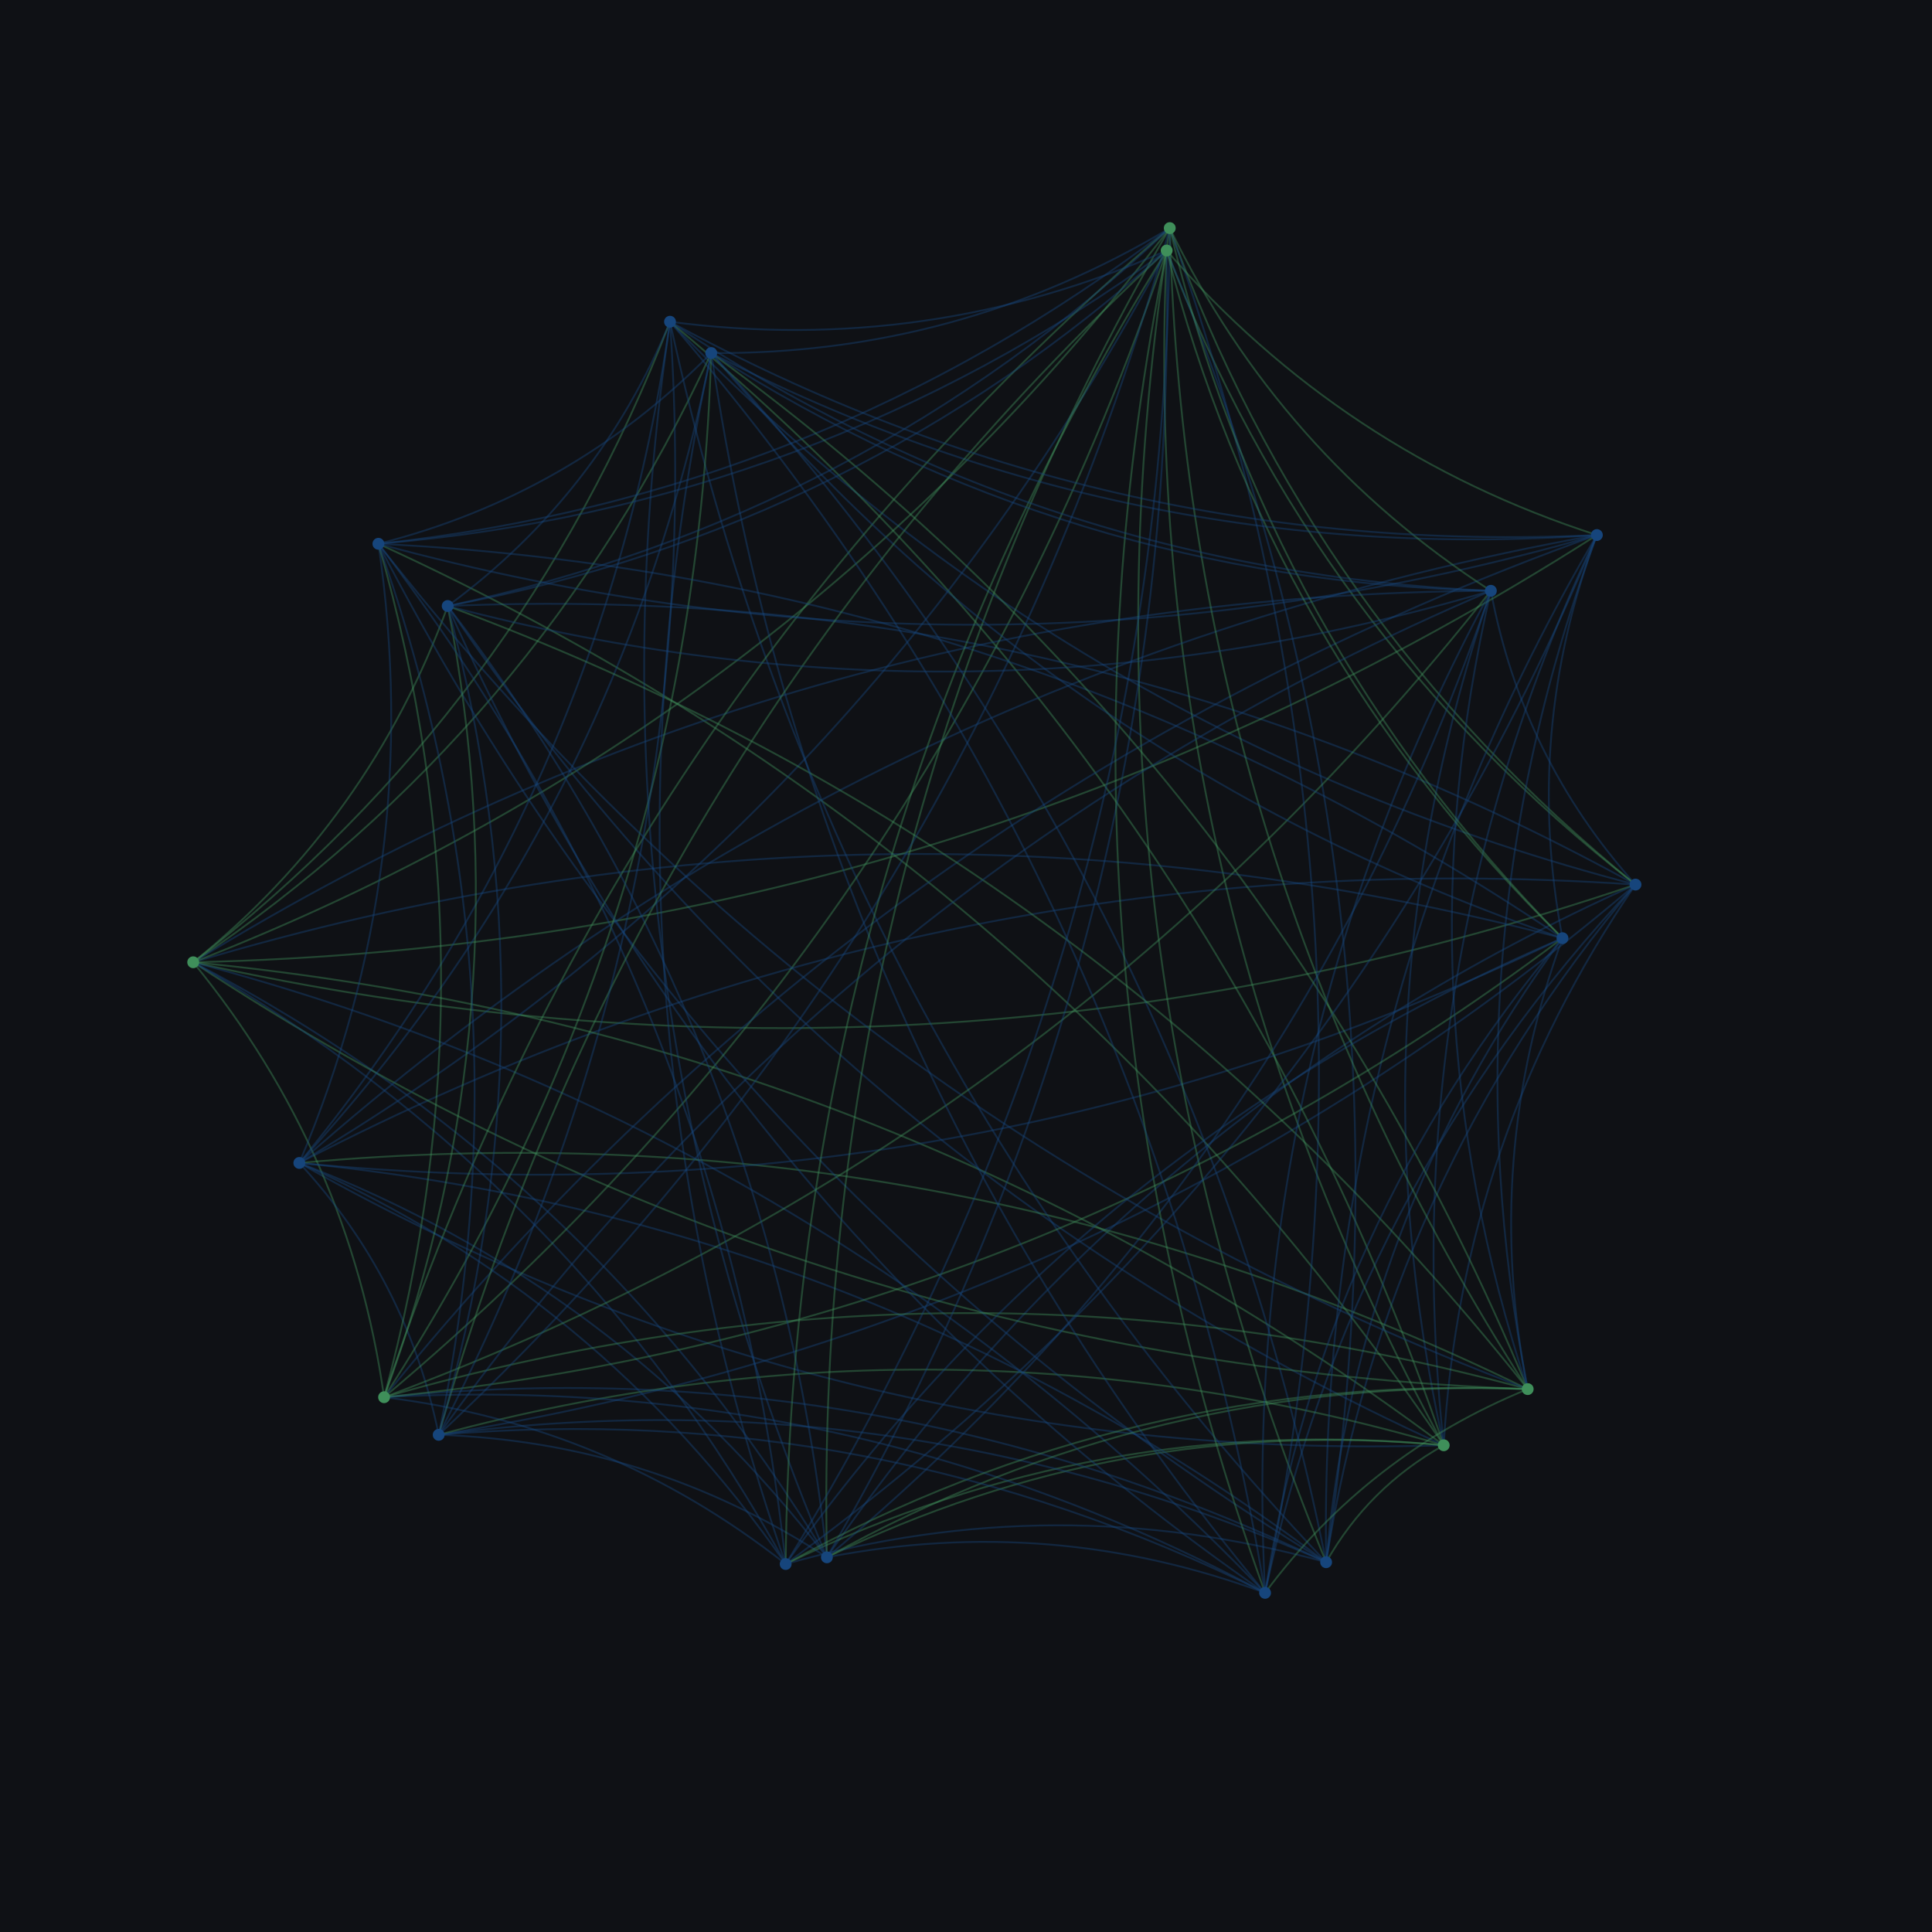
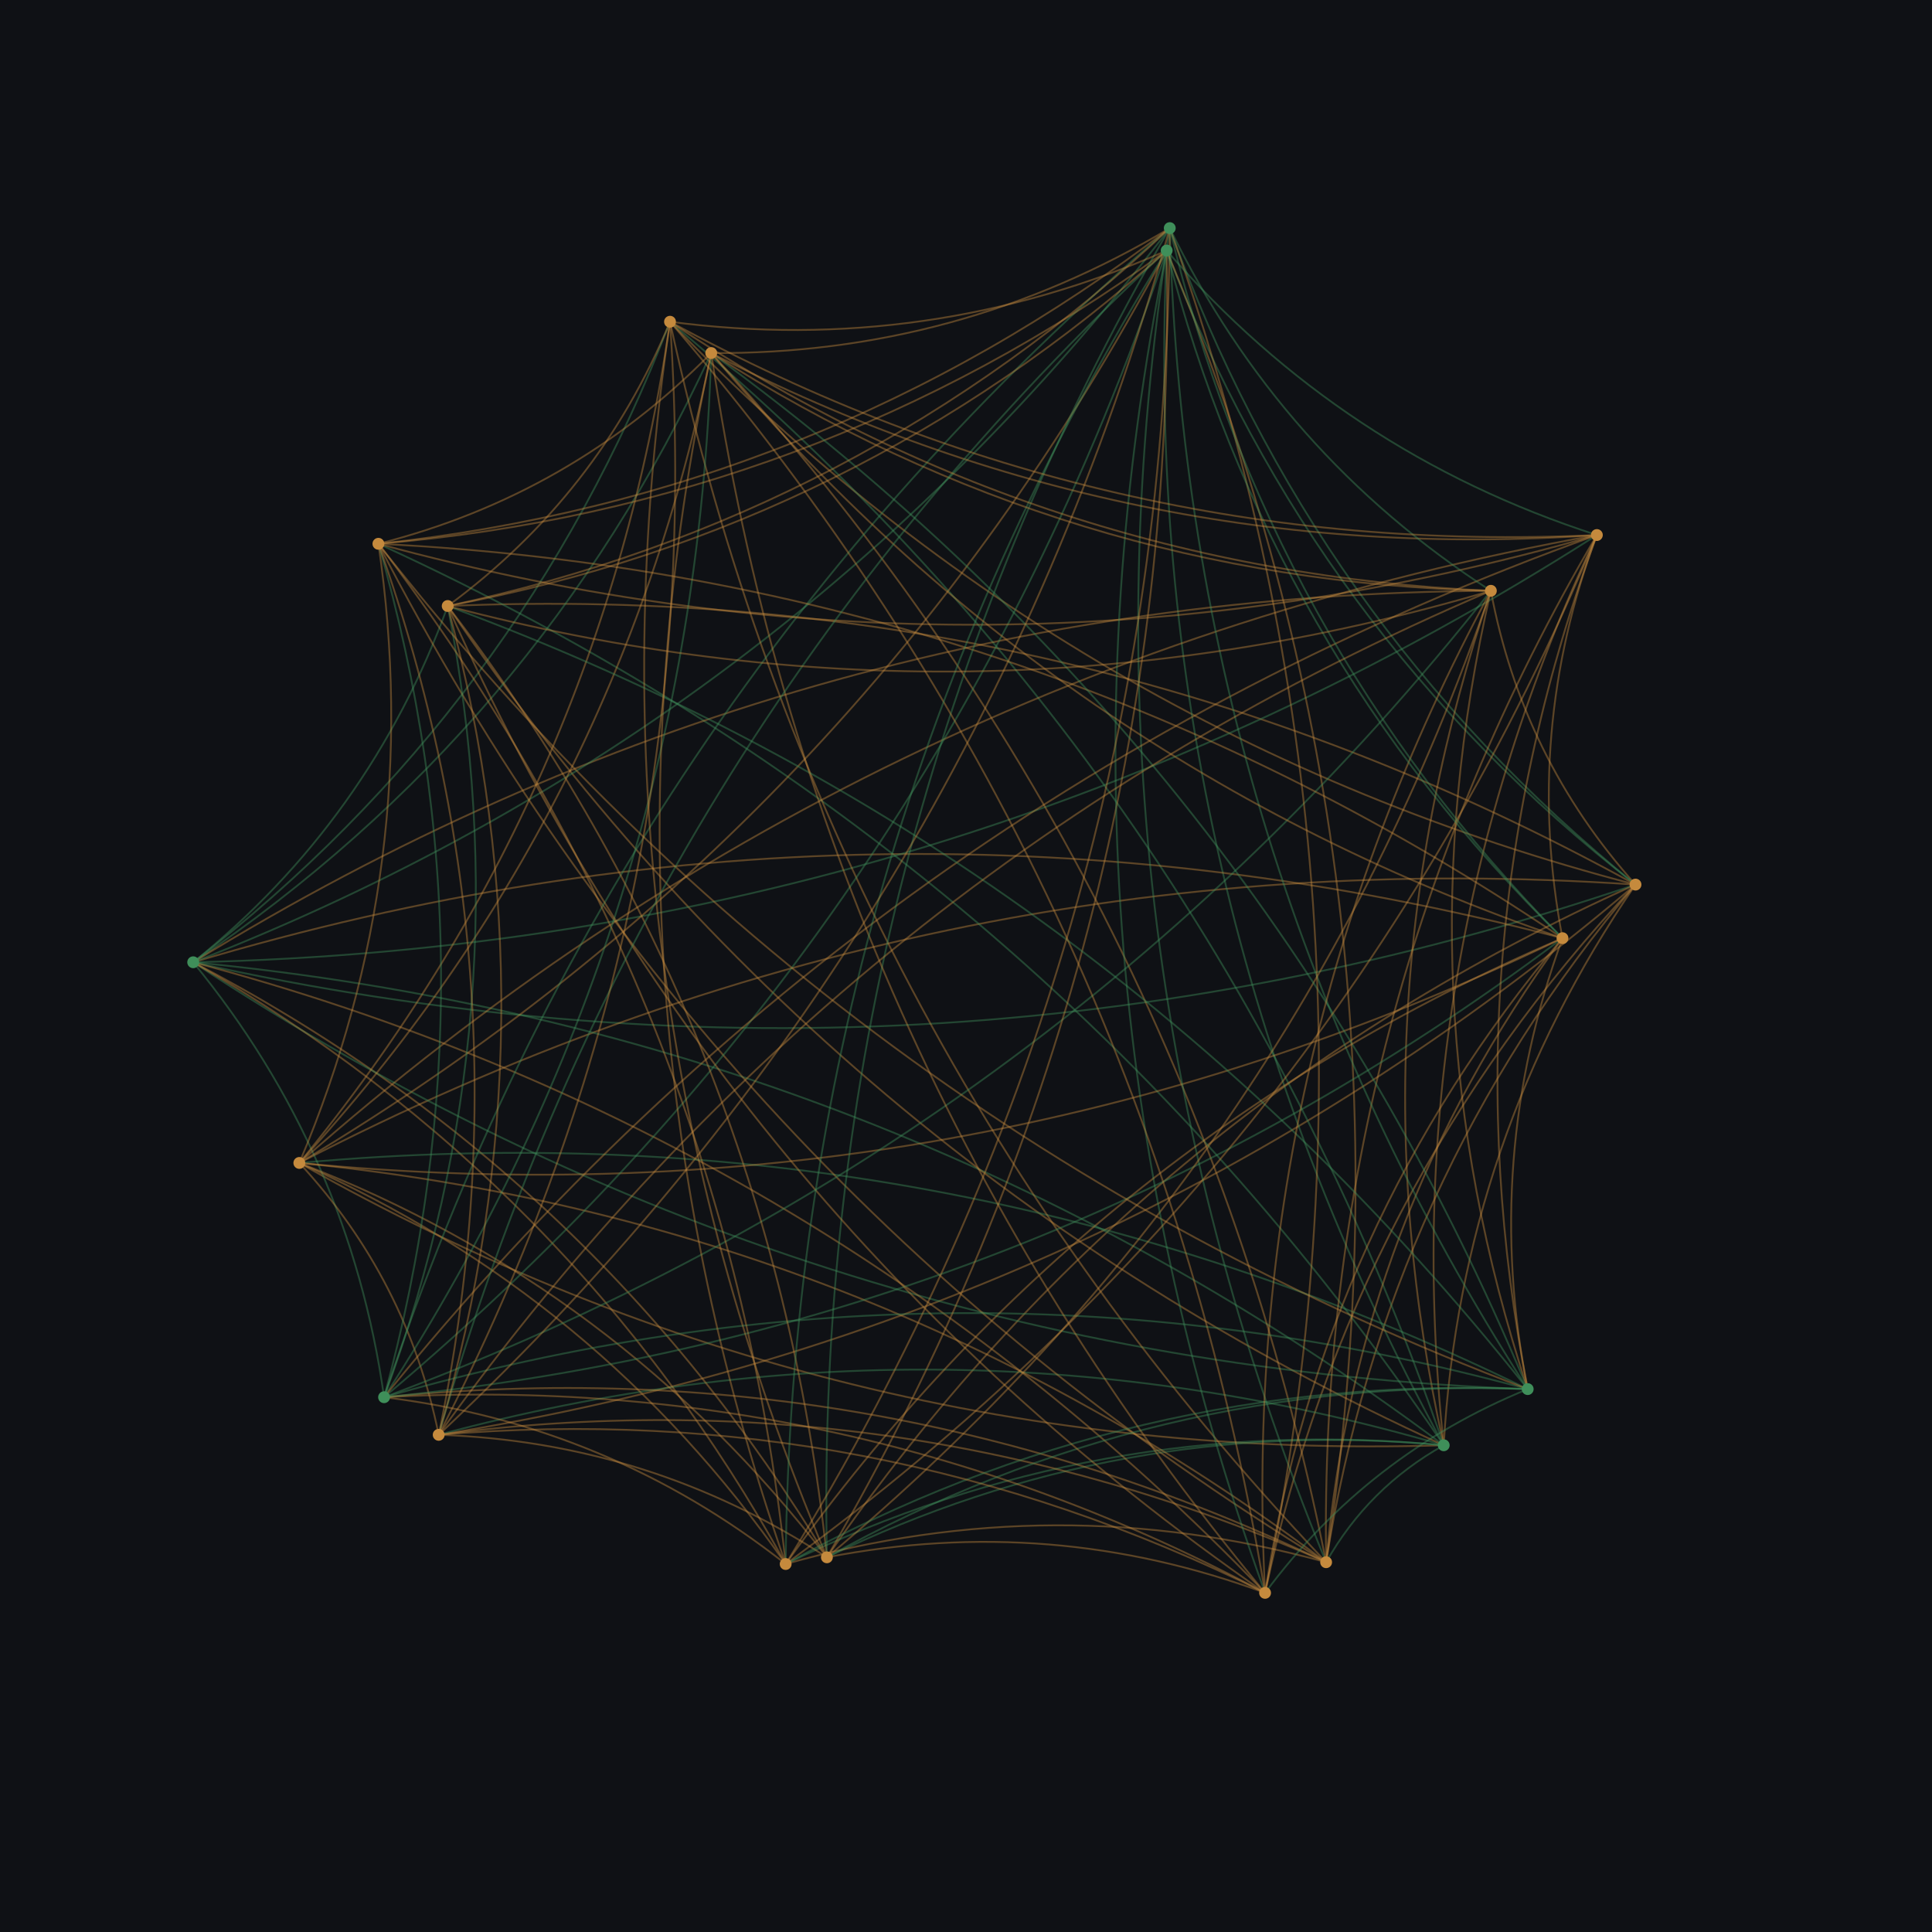
<svg xmlns="http://www.w3.org/2000/svg" width="1500" height="1500" viewBox="0 0 1500 1500">
  <rect width="1500" height="1500" fill="#0f1115" />
-   <path d="M1269.8 686.8Q1134.4 883.6 1120.9 1122.1" fill="none" stroke="#16457c" stroke-width="1.4" opacity="0.42" />
+   <path d="M1269.8 686.8Q1134.4 883.6 1120.9 1122.1" fill="none" stroke="#c58a3d" stroke-width="1.4" opacity="0.42" />
  <path d="M150.0 747.1Q718.3 873.7 1269.8 686.8" fill="none" stroke="#3f8f5a" stroke-width="1.4" opacity="0.42" />
-   <path d="M1269.8 686.8Q720.8 649.6 232.4 902.9" fill="none" stroke="#16457c" stroke-width="1.4" opacity="0.42" />
-   <path d="M1269.8 686.8Q1076.0 916.2 1029.6 1212.9" fill="none" stroke="#16457c" stroke-width="1.4" opacity="0.42" />
-   <path d="M1269.8 686.8Q882.8 860.1 642.0 1209.1" fill="none" stroke="#16457c" stroke-width="1.4" opacity="0.42" />
-   <path d="M1269.8 686.8Q1049.0 921.5 982.2 1236.7" fill="none" stroke="#16457c" stroke-width="1.4" opacity="0.42" />
+   <path d="M1269.8 686.8Q720.8 649.6 232.4 902.9" fill="none" stroke="#c58a3d" stroke-width="1.4" opacity="0.42" />
+   <path d="M1269.8 686.8Q1076.0 916.2 1029.6 1212.9" fill="none" stroke="#c58a3d" stroke-width="1.4" opacity="0.42" />
+   <path d="M1269.8 686.8Q882.8 860.1 642.0 1209.1" fill="none" stroke="#c58a3d" stroke-width="1.4" opacity="0.42" />
+   <path d="M1269.8 686.8Q1049.0 921.5 982.2 1236.7" fill="none" stroke="#c58a3d" stroke-width="1.4" opacity="0.42" />
  <path d="M905.8 194.5Q1018.9 491.6 1269.8 686.8" fill="none" stroke="#3f8f5a" stroke-width="1.4" opacity="0.42" />
-   <path d="M340.6 1114.0Q865.0 1030.5 1269.8 686.8" fill="none" stroke="#16457c" stroke-width="1.4" opacity="0.42" />
-   <path d="M1157.5 458.7Q1181.7 588.4 1269.8 686.8" fill="none" stroke="#16457c" stroke-width="1.4" opacity="0.42" />
-   <path d="M520.2 249.8Q833.8 573.2 1269.8 686.8" fill="none" stroke="#16457c" stroke-width="1.4" opacity="0.42" />
-   <path d="M1269.8 686.8Q839.0 449.5 347.6 470.5" fill="none" stroke="#16457c" stroke-width="1.4" opacity="0.42" />
+   <path d="M340.6 1114.0Q865.0 1030.5 1269.8 686.8" fill="none" stroke="#c58a3d" stroke-width="1.4" opacity="0.42" />
+   <path d="M1157.5 458.7Q1181.7 588.4 1269.8 686.8" fill="none" stroke="#c58a3d" stroke-width="1.4" opacity="0.42" />
+   <path d="M520.2 249.8Q833.8 573.2 1269.8 686.8" fill="none" stroke="#c58a3d" stroke-width="1.4" opacity="0.42" />
+   <path d="M1269.8 686.8Q839.0 449.5 347.6 470.5" fill="none" stroke="#c58a3d" stroke-width="1.4" opacity="0.42" />
  <path d="M908.2 177.1Q1017.6 482.5 1269.8 686.8" fill="none" stroke="#3f8f5a" stroke-width="1.4" opacity="0.42" />
  <path d="M1120.9 1122.1Q688.0 798.7 150.0 747.1" fill="none" stroke="#3f8f5a" stroke-width="1.4" opacity="0.42" />
-   <path d="M232.4 902.9Q646.0 1136.9 1120.9 1122.1" fill="none" stroke="#16457c" stroke-width="1.4" opacity="0.42" />
+   <path d="M232.4 902.9Q646.0 1136.9 1120.9 1122.1" fill="none" stroke="#c58a3d" stroke-width="1.4" opacity="0.42" />
  <path d="M1120.9 1122.1Q1062.5 1154.8 1029.6 1212.9" fill="none" stroke="#3f8f5a" stroke-width="1.4" opacity="0.42" />
  <path d="M1120.9 1122.1Q805.3 656.4 293.8 422.2" fill="none" stroke="#3f8f5a" stroke-width="1.4" opacity="0.42" />
  <path d="M1120.9 1122.1Q869.3 1098.6 642.0 1209.1" fill="none" stroke="#3f8f5a" stroke-width="1.4" opacity="0.42" />
  <path d="M1120.9 1122.1Q852.5 1096.7 610.0 1214.3" fill="none" stroke="#3f8f5a" stroke-width="1.4" opacity="0.42" />
  <path d="M905.8 194.5Q883.5 688.4 1120.9 1122.1" fill="none" stroke="#3f8f5a" stroke-width="1.4" opacity="0.42" />
  <path d="M1120.9 1122.1Q731.9 1008.8 340.6 1114.0" fill="none" stroke="#3f8f5a" stroke-width="1.4" opacity="0.42" />
-   <path d="M1157.5 458.7Q1046.3 785.3 1120.9 1122.1" fill="none" stroke="#16457c" stroke-width="1.4" opacity="0.42" />
+   <path d="M1157.5 458.7Q1046.3 785.3 1120.9 1122.1" fill="none" stroke="#c58a3d" stroke-width="1.4" opacity="0.42" />
  <path d="M1120.9 1122.1Q942.6 601.9 520.2 249.8" fill="none" stroke="#3f8f5a" stroke-width="1.4" opacity="0.42" />
-   <path d="M1239.8 415.4Q1081.4 752.1 1120.9 1122.1" fill="none" stroke="#16457c" stroke-width="1.4" opacity="0.42" />
-   <path d="M347.6 470.5Q643.0 904.6 1120.9 1122.1" fill="none" stroke="#16457c" stroke-width="1.4" opacity="0.42" />
+   <path d="M1239.8 415.4Q1081.4 752.1 1120.9 1122.1" fill="none" stroke="#c58a3d" stroke-width="1.4" opacity="0.42" />
+   <path d="M347.6 470.5Q643.0 904.6 1120.9 1122.1" fill="none" stroke="#c58a3d" stroke-width="1.4" opacity="0.42" />
  <path d="M298.2 1084.8Q271.4 895.2 150.0 747.1" fill="none" stroke="#3f8f5a" stroke-width="1.4" opacity="0.42" />
-   <path d="M642.0 1209.1Q460.7 909.2 150.0 747.1" fill="none" stroke="#16457c" stroke-width="1.4" opacity="0.42" />
+   <path d="M642.0 1209.1Q460.7 909.2 150.0 747.1" fill="none" stroke="#c58a3d" stroke-width="1.4" opacity="0.42" />
  <path d="M150.0 747.1Q621.7 1057.9 1186.1 1078.5" fill="none" stroke="#3f8f5a" stroke-width="1.4" opacity="0.42" />
-   <path d="M982.2 1236.7Q634.7 875.4 150.0 747.1" fill="none" stroke="#16457c" stroke-width="1.4" opacity="0.42" />
-   <path d="M610.0 1214.3Q445.4 916.3 150.0 747.1" fill="none" stroke="#16457c" stroke-width="1.4" opacity="0.42" />
-   <path d="M1213.1 728.4Q678.9 588.9 150.0 747.1" fill="none" stroke="#16457c" stroke-width="1.4" opacity="0.42" />
+   <path d="M982.2 1236.7Q634.7 875.4 150.0 747.1" fill="none" stroke="#c58a3d" stroke-width="1.4" opacity="0.42" />
+   <path d="M610.0 1214.3Q445.4 916.3 150.0 747.1" fill="none" stroke="#c58a3d" stroke-width="1.4" opacity="0.42" />
+   <path d="M1213.1 728.4Q678.9 588.9 150.0 747.1" fill="none" stroke="#c58a3d" stroke-width="1.4" opacity="0.42" />
  <path d="M150.0 747.1Q417.3 566.9 552.2 274.1" fill="none" stroke="#3f8f5a" stroke-width="1.4" opacity="0.42" />
-   <path d="M1157.5 458.7Q613.4 461.8 150.0 747.1" fill="none" stroke="#16457c" stroke-width="1.4" opacity="0.42" />
+   <path d="M1157.5 458.7Q613.4 461.8 150.0 747.1" fill="none" stroke="#c58a3d" stroke-width="1.4" opacity="0.42" />
  <path d="M150.0 747.1Q404.7 550.3 520.2 249.8" fill="none" stroke="#3f8f5a" stroke-width="1.4" opacity="0.42" />
  <path d="M150.0 747.1Q741.3 733.8 1239.8 415.4" fill="none" stroke="#3f8f5a" stroke-width="1.4" opacity="0.42" />
  <path d="M150.0 747.1Q287.5 636.5 347.6 470.5" fill="none" stroke="#3f8f5a" stroke-width="1.4" opacity="0.42" />
  <path d="M150.0 747.1Q608.9 568.2 908.2 177.1" fill="none" stroke="#3f8f5a" stroke-width="1.4" opacity="0.42" />
-   <path d="M1029.6 1212.9Q674.4 946.3 232.4 902.9" fill="none" stroke="#16457c" stroke-width="1.4" opacity="0.42" />
-   <path d="M232.4 902.9Q330.4 671.1 293.8 422.2" fill="none" stroke="#16457c" stroke-width="1.4" opacity="0.42" />
-   <path d="M642.0 1209.1Q480.1 998.7 232.4 902.9" fill="none" stroke="#16457c" stroke-width="1.4" opacity="0.42" />
+   <path d="M1029.6 1212.9Q674.4 946.3 232.4 902.9" fill="none" stroke="#c58a3d" stroke-width="1.4" opacity="0.42" />
+   <path d="M232.4 902.9Q330.4 671.1 293.8 422.2" fill="none" stroke="#c58a3d" stroke-width="1.4" opacity="0.42" />
+   <path d="M642.0 1209.1Q480.1 998.7 232.4 902.9" fill="none" stroke="#c58a3d" stroke-width="1.4" opacity="0.42" />
  <path d="M1186.1 1078.5Q733.9 857.2 232.4 902.9" fill="none" stroke="#3f8f5a" stroke-width="1.4" opacity="0.42" />
-   <path d="M610.0 1214.3Q464.8 1005.8 232.4 902.9" fill="none" stroke="#16457c" stroke-width="1.4" opacity="0.42" />
-   <path d="M232.4 902.9Q747.2 953.0 1213.1 728.4" fill="none" stroke="#16457c" stroke-width="1.4" opacity="0.42" />
-   <path d="M232.4 902.9Q480.4 633.3 552.2 274.1" fill="none" stroke="#16457c" stroke-width="1.4" opacity="0.42" />
-   <path d="M232.4 902.9Q668.3 643.0 905.8 194.5" fill="none" stroke="#16457c" stroke-width="1.4" opacity="0.42" />
-   <path d="M340.6 1114.0Q316.1 993.3 232.4 902.9" fill="none" stroke="#16457c" stroke-width="1.4" opacity="0.42" />
-   <path d="M232.4 902.9Q467.7 616.7 520.2 249.8" fill="none" stroke="#16457c" stroke-width="1.4" opacity="0.42" />
-   <path d="M1239.8 415.4Q667.8 518.1 232.4 902.9" fill="none" stroke="#16457c" stroke-width="1.4" opacity="0.42" />
-   <path d="M1029.6 1212.9Q681.8 1046.5 298.2 1084.8" fill="none" stroke="#16457c" stroke-width="1.4" opacity="0.42" />
-   <path d="M293.8 422.2Q551.0 920.6 1029.6 1212.9" fill="none" stroke="#16457c" stroke-width="1.4" opacity="0.42" />
-   <path d="M1029.6 1212.9Q819.6 1154.9 610.0 1214.3" fill="none" stroke="#16457c" stroke-width="1.4" opacity="0.42" />
-   <path d="M1213.1 728.4Q1053.5 945.0 1029.6 1212.9" fill="none" stroke="#16457c" stroke-width="1.4" opacity="0.42" />
-   <path d="M1029.6 1212.9Q922.3 676.7 552.2 274.1" fill="none" stroke="#16457c" stroke-width="1.4" opacity="0.42" />
-   <path d="M1029.6 1212.9Q1110.3 686.4 905.8 194.5" fill="none" stroke="#16457c" stroke-width="1.4" opacity="0.42" />
-   <path d="M1029.6 1212.9Q698.9 1067.0 340.6 1114.0" fill="none" stroke="#16457c" stroke-width="1.4" opacity="0.42" />
-   <path d="M520.2 249.8Q640.0 802.7 1029.6 1212.9" fill="none" stroke="#16457c" stroke-width="1.4" opacity="0.42" />
-   <path d="M1239.8 415.4Q1023.0 784.7 1029.6 1212.9" fill="none" stroke="#16457c" stroke-width="1.4" opacity="0.42" />
+   <path d="M610.0 1214.3Q464.8 1005.8 232.4 902.9" fill="none" stroke="#c58a3d" stroke-width="1.4" opacity="0.42" />
+   <path d="M232.4 902.9Q747.2 953.0 1213.1 728.4" fill="none" stroke="#c58a3d" stroke-width="1.4" opacity="0.42" />
+   <path d="M232.4 902.9Q480.4 633.3 552.2 274.1" fill="none" stroke="#c58a3d" stroke-width="1.4" opacity="0.42" />
+   <path d="M232.4 902.9Q668.3 643.0 905.8 194.5" fill="none" stroke="#c58a3d" stroke-width="1.4" opacity="0.42" />
+   <path d="M340.6 1114.0Q316.1 993.3 232.4 902.9" fill="none" stroke="#c58a3d" stroke-width="1.4" opacity="0.42" />
+   <path d="M232.4 902.9Q467.7 616.7 520.2 249.8" fill="none" stroke="#c58a3d" stroke-width="1.4" opacity="0.42" />
+   <path d="M1239.8 415.4Q667.8 518.1 232.4 902.9" fill="none" stroke="#c58a3d" stroke-width="1.4" opacity="0.42" />
+   <path d="M1029.6 1212.9Q681.8 1046.5 298.2 1084.8" fill="none" stroke="#c58a3d" stroke-width="1.4" opacity="0.42" />
+   <path d="M293.8 422.2Q551.0 920.6 1029.6 1212.9" fill="none" stroke="#c58a3d" stroke-width="1.4" opacity="0.42" />
+   <path d="M1029.6 1212.9Q819.6 1154.9 610.0 1214.3" fill="none" stroke="#c58a3d" stroke-width="1.4" opacity="0.42" />
+   <path d="M1213.1 728.4Q1053.5 945.0 1029.6 1212.9" fill="none" stroke="#c58a3d" stroke-width="1.4" opacity="0.42" />
+   <path d="M1029.6 1212.9Q922.3 676.7 552.2 274.1" fill="none" stroke="#c58a3d" stroke-width="1.4" opacity="0.42" />
+   <path d="M1029.6 1212.9Q1110.3 686.4 905.8 194.5" fill="none" stroke="#c58a3d" stroke-width="1.4" opacity="0.42" />
+   <path d="M1029.6 1212.9Q698.9 1067.0 340.6 1114.0" fill="none" stroke="#c58a3d" stroke-width="1.4" opacity="0.42" />
+   <path d="M520.2 249.8Q640.0 802.7 1029.6 1212.9" fill="none" stroke="#c58a3d" stroke-width="1.4" opacity="0.42" />
+   <path d="M1239.8 415.4Q1023.0 784.7 1029.6 1212.9" fill="none" stroke="#c58a3d" stroke-width="1.4" opacity="0.42" />
  <path d="M908.2 177.1Q823.9 712.0 1029.6 1212.9" fill="none" stroke="#3f8f5a" stroke-width="1.4" opacity="0.42" />
  <path d="M298.2 1084.8Q388.8 752.8 293.8 422.2" fill="none" stroke="#3f8f5a" stroke-width="1.4" opacity="0.42" />
  <path d="M1186.1 1078.5Q741.3 957.4 298.2 1084.8" fill="none" stroke="#3f8f5a" stroke-width="1.4" opacity="0.42" />
-   <path d="M982.2 1236.7Q661.5 1065.0 298.2 1084.8" fill="none" stroke="#16457c" stroke-width="1.4" opacity="0.42" />
-   <path d="M610.0 1214.3Q472.2 1105.9 298.2 1084.8" fill="none" stroke="#16457c" stroke-width="1.4" opacity="0.42" />
+   <path d="M982.2 1236.7Q661.5 1065.0 298.2 1084.8" fill="none" stroke="#c58a3d" stroke-width="1.4" opacity="0.42" />
+   <path d="M610.0 1214.3Q472.2 1105.9 298.2 1084.8" fill="none" stroke="#c58a3d" stroke-width="1.4" opacity="0.42" />
  <path d="M298.2 1084.8Q805.5 1034.7 1213.1 728.4" fill="none" stroke="#3f8f5a" stroke-width="1.4" opacity="0.42" />
  <path d="M298.2 1084.8Q538.7 715.0 552.2 274.1" fill="none" stroke="#3f8f5a" stroke-width="1.4" opacity="0.42" />
  <path d="M298.2 1084.8Q726.6 724.7 905.8 194.5" fill="none" stroke="#3f8f5a" stroke-width="1.4" opacity="0.42" />
  <path d="M298.2 1084.8Q815.5 892.0 1157.5 458.7" fill="none" stroke="#3f8f5a" stroke-width="1.4" opacity="0.42" />
-   <path d="M1239.8 415.4Q675.3 618.3 298.2 1084.8" fill="none" stroke="#16457c" stroke-width="1.4" opacity="0.42" />
+   <path d="M1239.8 415.4Q675.3 618.3 298.2 1084.8" fill="none" stroke="#c58a3d" stroke-width="1.4" opacity="0.42" />
  <path d="M298.2 1084.8Q408.9 784.6 347.6 470.5" fill="none" stroke="#3f8f5a" stroke-width="1.4" opacity="0.42" />
  <path d="M908.2 177.1Q476.1 545.5 298.2 1084.8" fill="none" stroke="#3f8f5a" stroke-width="1.4" opacity="0.42" />
-   <path d="M293.8 422.2Q648.0 875.3 1186.1 1078.5" fill="none" stroke="#16457c" stroke-width="1.4" opacity="0.42" />
-   <path d="M610.0 1214.3Q562.8 774.0 293.8 422.2" fill="none" stroke="#16457c" stroke-width="1.4" opacity="0.42" />
-   <path d="M1213.1 728.4Q796.3 446.6 293.8 422.2" fill="none" stroke="#16457c" stroke-width="1.4" opacity="0.42" />
-   <path d="M293.8 422.2Q443.7 384.3 552.2 274.1" fill="none" stroke="#16457c" stroke-width="1.4" opacity="0.42" />
-   <path d="M293.8 422.2Q631.7 394.0 905.8 194.5" fill="none" stroke="#16457c" stroke-width="1.4" opacity="0.42" />
-   <path d="M340.6 1114.0Q414.1 761.5 293.8 422.2" fill="none" stroke="#16457c" stroke-width="1.4" opacity="0.42" />
-   <path d="M293.8 422.2Q767.7 551.2 1239.8 415.4" fill="none" stroke="#16457c" stroke-width="1.4" opacity="0.42" />
-   <path d="M293.8 422.2Q635.3 385.7 908.2 177.1" fill="none" stroke="#16457c" stroke-width="1.4" opacity="0.42" />
+   <path d="M293.8 422.2Q648.0 875.3 1186.1 1078.5" fill="none" stroke="#c58a3d" stroke-width="1.4" opacity="0.42" />
+   <path d="M610.0 1214.3Q562.8 774.0 293.8 422.2" fill="none" stroke="#c58a3d" stroke-width="1.4" opacity="0.42" />
+   <path d="M1213.1 728.4Q796.3 446.6 293.8 422.2" fill="none" stroke="#c58a3d" stroke-width="1.4" opacity="0.42" />
+   <path d="M293.8 422.2Q443.7 384.3 552.2 274.1" fill="none" stroke="#c58a3d" stroke-width="1.4" opacity="0.42" />
+   <path d="M293.8 422.2Q631.7 394.0 905.8 194.5" fill="none" stroke="#c58a3d" stroke-width="1.4" opacity="0.42" />
+   <path d="M340.6 1114.0Q414.1 761.5 293.8 422.2" fill="none" stroke="#c58a3d" stroke-width="1.4" opacity="0.42" />
+   <path d="M293.8 422.2Q767.7 551.2 1239.8 415.4" fill="none" stroke="#c58a3d" stroke-width="1.4" opacity="0.42" />
+   <path d="M293.8 422.2Q635.3 385.7 908.2 177.1" fill="none" stroke="#c58a3d" stroke-width="1.4" opacity="0.42" />
  <path d="M1186.1 1078.5Q895.8 1067.7 642.0 1209.1" fill="none" stroke="#3f8f5a" stroke-width="1.4" opacity="0.42" />
-   <path d="M982.2 1236.7Q816.0 1175.3 642.0 1209.1" fill="none" stroke="#16457c" stroke-width="1.4" opacity="0.42" />
-   <path d="M642.0 1209.1Q916.0 738.7 905.8 194.5" fill="none" stroke="#16457c" stroke-width="1.4" opacity="0.42" />
-   <path d="M642.0 1209.1Q504.6 1119.4 340.6 1114.0" fill="none" stroke="#16457c" stroke-width="1.4" opacity="0.42" />
-   <path d="M642.0 1209.1Q1004.8 906.1 1157.5 458.7" fill="none" stroke="#16457c" stroke-width="1.4" opacity="0.42" />
-   <path d="M520.2 249.8Q446.8 746.6 642.0 1209.1" fill="none" stroke="#16457c" stroke-width="1.4" opacity="0.42" />
-   <path d="M642.0 1209.1Q598.2 798.6 347.6 470.5" fill="none" stroke="#16457c" stroke-width="1.4" opacity="0.42" />
+   <path d="M982.2 1236.7Q816.0 1175.3 642.0 1209.1" fill="none" stroke="#c58a3d" stroke-width="1.4" opacity="0.42" />
+   <path d="M642.0 1209.1Q916.0 738.7 905.8 194.5" fill="none" stroke="#c58a3d" stroke-width="1.4" opacity="0.42" />
+   <path d="M642.0 1209.1Q504.6 1119.4 340.6 1114.0" fill="none" stroke="#c58a3d" stroke-width="1.4" opacity="0.42" />
+   <path d="M642.0 1209.1Q1004.8 906.1 1157.5 458.7" fill="none" stroke="#c58a3d" stroke-width="1.4" opacity="0.42" />
+   <path d="M520.2 249.8Q446.8 746.6 642.0 1209.1" fill="none" stroke="#c58a3d" stroke-width="1.4" opacity="0.42" />
+   <path d="M642.0 1209.1Q598.2 798.6 347.6 470.5" fill="none" stroke="#c58a3d" stroke-width="1.4" opacity="0.42" />
  <path d="M908.2 177.1Q630.6 655.9 642.0 1209.1" fill="none" stroke="#3f8f5a" stroke-width="1.4" opacity="0.42" />
  <path d="M1186.1 1078.5Q1062.0 1129.1 982.2 1236.7" fill="none" stroke="#3f8f5a" stroke-width="1.4" opacity="0.42" />
  <path d="M1186.1 1078.5Q879.1 1065.8 610.0 1214.3" fill="none" stroke="#3f8f5a" stroke-width="1.4" opacity="0.42" />
-   <path d="M1213.1 728.4Q1150.6 899.7 1186.1 1078.5" fill="none" stroke="#16457c" stroke-width="1.4" opacity="0.42" />
+   <path d="M1213.1 728.4Q1150.6 899.7 1186.1 1078.5" fill="none" stroke="#c58a3d" stroke-width="1.4" opacity="0.42" />
  <path d="M1186.1 1078.5Q981.8 587.6 552.2 274.1" fill="none" stroke="#3f8f5a" stroke-width="1.4" opacity="0.42" />
-   <path d="M1157.5 458.7Q1085.0 772.6 1186.1 1078.5" fill="none" stroke="#16457c" stroke-width="1.4" opacity="0.42" />
-   <path d="M1239.8 415.4Q1120.1 739.5 1186.1 1078.5" fill="none" stroke="#16457c" stroke-width="1.4" opacity="0.42" />
+   <path d="M1157.5 458.7Q1085.0 772.6 1186.1 1078.5" fill="none" stroke="#c58a3d" stroke-width="1.4" opacity="0.42" />
+   <path d="M1239.8 415.4Q1120.1 739.5 1186.1 1078.5" fill="none" stroke="#c58a3d" stroke-width="1.4" opacity="0.42" />
  <path d="M1186.1 1078.5Q852.0 657.1 347.6 470.5" fill="none" stroke="#3f8f5a" stroke-width="1.4" opacity="0.42" />
  <path d="M908.2 177.1Q921.0 666.7 1186.1 1078.5" fill="none" stroke="#3f8f5a" stroke-width="1.4" opacity="0.42" />
-   <path d="M1213.1 728.4Q1026.5 950.2 982.2 1236.7" fill="none" stroke="#16457c" stroke-width="1.4" opacity="0.42" />
-   <path d="M552.2 274.1Q632.5 815.6 982.2 1236.7" fill="none" stroke="#16457c" stroke-width="1.4" opacity="0.42" />
+   <path d="M1213.1 728.4Q1026.5 950.2 982.2 1236.7" fill="none" stroke="#c58a3d" stroke-width="1.4" opacity="0.42" />
+   <path d="M552.2 274.1Q632.5 815.6 982.2 1236.7" fill="none" stroke="#c58a3d" stroke-width="1.4" opacity="0.42" />
  <path d="M905.8 194.5Q798.1 726.3 982.2 1236.7" fill="none" stroke="#3f8f5a" stroke-width="1.4" opacity="0.42" />
-   <path d="M982.2 1236.7Q678.6 1085.5 340.6 1114.0" fill="none" stroke="#16457c" stroke-width="1.4" opacity="0.42" />
-   <path d="M1157.5 458.7Q960.9 823.1 982.2 1236.7" fill="none" stroke="#16457c" stroke-width="1.4" opacity="0.42" />
-   <path d="M982.2 1236.7Q889.4 678.6 520.2 249.8" fill="none" stroke="#16457c" stroke-width="1.4" opacity="0.42" />
-   <path d="M347.6 470.5Q557.7 942.4 982.2 1236.7" fill="none" stroke="#16457c" stroke-width="1.4" opacity="0.42" />
-   <path d="M982.2 1236.7Q1093.6 696.5 908.2 177.1" fill="none" stroke="#16457c" stroke-width="1.4" opacity="0.42" />
-   <path d="M1213.1 728.4Q843.5 886.9 610.0 1214.3" fill="none" stroke="#16457c" stroke-width="1.4" opacity="0.42" />
-   <path d="M552.2 274.1Q449.5 752.3 610.0 1214.3" fill="none" stroke="#16457c" stroke-width="1.4" opacity="0.42" />
+   <path d="M982.2 1236.7Q678.6 1085.5 340.6 1114.0" fill="none" stroke="#c58a3d" stroke-width="1.4" opacity="0.42" />
+   <path d="M1157.5 458.7Q960.9 823.1 982.2 1236.7" fill="none" stroke="#c58a3d" stroke-width="1.4" opacity="0.42" />
+   <path d="M982.2 1236.7Q889.4 678.6 520.2 249.8" fill="none" stroke="#c58a3d" stroke-width="1.4" opacity="0.42" />
+   <path d="M347.6 470.5Q557.7 942.4 982.2 1236.7" fill="none" stroke="#c58a3d" stroke-width="1.4" opacity="0.42" />
+   <path d="M982.2 1236.7Q1093.6 696.5 908.2 177.1" fill="none" stroke="#c58a3d" stroke-width="1.4" opacity="0.42" />
+   <path d="M1213.1 728.4Q843.5 886.9 610.0 1214.3" fill="none" stroke="#c58a3d" stroke-width="1.4" opacity="0.42" />
+   <path d="M552.2 274.1Q449.5 752.3 610.0 1214.3" fill="none" stroke="#c58a3d" stroke-width="1.4" opacity="0.42" />
  <path d="M905.8 194.5Q615.1 663.0 610.0 1214.3" fill="none" stroke="#3f8f5a" stroke-width="1.4" opacity="0.42" />
-   <path d="M610.0 1214.3Q1036.7 903.0 1239.8 415.4" fill="none" stroke="#16457c" stroke-width="1.4" opacity="0.42" />
-   <path d="M610.0 1214.3Q904.3 737.5 908.2 177.1" fill="none" stroke="#16457c" stroke-width="1.4" opacity="0.42" />
-   <path d="M552.2 274.1Q819.0 593.8 1213.1 728.4" fill="none" stroke="#16457c" stroke-width="1.4" opacity="0.42" />
+   <path d="M610.0 1214.3Q1036.7 903.0 1239.8 415.4" fill="none" stroke="#c58a3d" stroke-width="1.4" opacity="0.42" />
+   <path d="M610.0 1214.3Q904.3 737.5 908.2 177.1" fill="none" stroke="#c58a3d" stroke-width="1.4" opacity="0.42" />
+   <path d="M552.2 274.1Q819.0 593.8 1213.1 728.4" fill="none" stroke="#c58a3d" stroke-width="1.4" opacity="0.42" />
  <path d="M905.8 194.5Q984.7 504.5 1213.1 728.4" fill="none" stroke="#3f8f5a" stroke-width="1.4" opacity="0.42" />
-   <path d="M1239.8 415.4Q1182.6 568.2 1213.1 728.4" fill="none" stroke="#16457c" stroke-width="1.4" opacity="0.42" />
+   <path d="M1239.8 415.4Q1182.6 568.2 1213.1 728.4" fill="none" stroke="#c58a3d" stroke-width="1.4" opacity="0.42" />
  <path d="M908.2 177.1Q983.4 495.5 1213.1 728.4" fill="none" stroke="#3f8f5a" stroke-width="1.4" opacity="0.42" />
-   <path d="M552.2 274.1Q829.0 451.1 1157.5 458.7" fill="none" stroke="#16457c" stroke-width="1.4" opacity="0.42" />
-   <path d="M552.2 274.1Q876.2 441.0 1239.8 415.4" fill="none" stroke="#16457c" stroke-width="1.4" opacity="0.42" />
-   <path d="M552.2 274.1Q743.8 275.5 908.2 177.1" fill="none" stroke="#16457c" stroke-width="1.4" opacity="0.42" />
+   <path d="M552.2 274.1Q829.0 451.1 1157.5 458.7" fill="none" stroke="#c58a3d" stroke-width="1.4" opacity="0.42" />
+   <path d="M552.2 274.1Q876.2 441.0 1239.8 415.4" fill="none" stroke="#c58a3d" stroke-width="1.4" opacity="0.42" />
+   <path d="M552.2 274.1Q743.8 275.5 908.2 177.1" fill="none" stroke="#c58a3d" stroke-width="1.4" opacity="0.42" />
  <path d="M905.8 194.5Q494.5 575.1 340.6 1114.0" fill="none" stroke="#3f8f5a" stroke-width="1.4" opacity="0.42" />
-   <path d="M520.2 249.8Q720.7 276.1 905.8 194.5" fill="none" stroke="#16457c" stroke-width="1.4" opacity="0.42" />
+   <path d="M520.2 249.8Q720.7 276.1 905.8 194.5" fill="none" stroke="#c58a3d" stroke-width="1.4" opacity="0.42" />
  <path d="M905.8 194.5Q1041.9 351.7 1239.8 415.4" fill="none" stroke="#3f8f5a" stroke-width="1.4" opacity="0.42" />
-   <path d="M347.6 470.5Q665.4 410.6 905.8 194.5" fill="none" stroke="#16457c" stroke-width="1.4" opacity="0.42" />
-   <path d="M1157.5 458.7Q657.3 672.0 340.6 1114.0" fill="none" stroke="#16457c" stroke-width="1.4" opacity="0.42" />
-   <path d="M340.6 1114.0Q551.4 707.1 520.2 249.8" fill="none" stroke="#16457c" stroke-width="1.4" opacity="0.42" />
-   <path d="M340.6 1114.0Q434.2 793.2 347.6 470.5" fill="none" stroke="#16457c" stroke-width="1.4" opacity="0.42" />
-   <path d="M340.6 1114.0Q755.6 725.0 908.2 177.1" fill="none" stroke="#16457c" stroke-width="1.4" opacity="0.42" />
-   <path d="M520.2 249.8Q809.6 443.5 1157.5 458.7" fill="none" stroke="#16457c" stroke-width="1.4" opacity="0.42" />
-   <path d="M347.6 470.5Q754.2 577.9 1157.5 458.7" fill="none" stroke="#16457c" stroke-width="1.4" opacity="0.42" />
+   <path d="M347.6 470.5Q665.4 410.6 905.8 194.5" fill="none" stroke="#c58a3d" stroke-width="1.4" opacity="0.42" />
+   <path d="M1157.5 458.7Q657.3 672.0 340.6 1114.0" fill="none" stroke="#c58a3d" stroke-width="1.4" opacity="0.42" />
+   <path d="M340.6 1114.0Q551.4 707.1 520.2 249.8" fill="none" stroke="#c58a3d" stroke-width="1.4" opacity="0.42" />
+   <path d="M340.6 1114.0Q434.2 793.2 347.6 470.5" fill="none" stroke="#c58a3d" stroke-width="1.4" opacity="0.42" />
+   <path d="M340.6 1114.0Q755.6 725.0 908.2 177.1" fill="none" stroke="#c58a3d" stroke-width="1.4" opacity="0.42" />
+   <path d="M520.2 249.8Q809.6 443.5 1157.5 458.7" fill="none" stroke="#c58a3d" stroke-width="1.4" opacity="0.42" />
+   <path d="M347.6 470.5Q754.2 577.9 1157.5 458.7" fill="none" stroke="#c58a3d" stroke-width="1.4" opacity="0.42" />
  <path d="M908.2 177.1Q993.4 352.8 1157.5 458.7" fill="none" stroke="#3f8f5a" stroke-width="1.4" opacity="0.42" />
-   <path d="M520.2 249.8Q856.8 433.4 1239.8 415.4" fill="none" stroke="#16457c" stroke-width="1.4" opacity="0.42" />
-   <path d="M347.6 470.5Q464.8 384.3 520.2 249.8" fill="none" stroke="#16457c" stroke-width="1.4" opacity="0.42" />
-   <path d="M347.6 470.5Q669.0 402.3 908.2 177.1" fill="none" stroke="#16457c" stroke-width="1.4" opacity="0.42" />
-   <circle cx="1269.8" cy="686.8" r="4.6" fill="#16457c" />
+   <path d="M520.2 249.8Q856.8 433.4 1239.8 415.4" fill="none" stroke="#c58a3d" stroke-width="1.4" opacity="0.42" />
+   <path d="M347.6 470.5Q464.8 384.3 520.2 249.8" fill="none" stroke="#c58a3d" stroke-width="1.4" opacity="0.42" />
+   <path d="M347.6 470.5Q669.0 402.3 908.2 177.1" fill="none" stroke="#c58a3d" stroke-width="1.4" opacity="0.42" />
+   <circle cx="1269.8" cy="686.8" r="4.6" fill="#c58a3d" />
  <circle cx="1120.9" cy="1122.1" r="4.6" fill="#3f8f5a" />
  <circle cx="150.0" cy="747.1" r="4.6" fill="#3f8f5a" />
-   <circle cx="232.4" cy="902.9" r="4.6" fill="#16457c" />
-   <circle cx="1029.6" cy="1212.9" r="4.6" fill="#16457c" />
+   <circle cx="232.4" cy="902.9" r="4.6" fill="#c58a3d" />
+   <circle cx="1029.6" cy="1212.9" r="4.6" fill="#c58a3d" />
  <circle cx="298.2" cy="1084.8" r="4.6" fill="#3f8f5a" />
-   <circle cx="293.8" cy="422.2" r="4.6" fill="#16457c" />
-   <circle cx="642.0" cy="1209.1" r="4.6" fill="#16457c" />
+   <circle cx="293.8" cy="422.2" r="4.6" fill="#c58a3d" />
+   <circle cx="642.0" cy="1209.1" r="4.6" fill="#c58a3d" />
  <circle cx="1186.1" cy="1078.5" r="4.6" fill="#3f8f5a" />
-   <circle cx="982.2" cy="1236.7" r="4.6" fill="#16457c" />
-   <circle cx="610.0" cy="1214.3" r="4.6" fill="#16457c" />
-   <circle cx="1213.1" cy="728.4" r="4.6" fill="#16457c" />
-   <circle cx="552.2" cy="274.1" r="4.6" fill="#16457c" />
+   <circle cx="982.2" cy="1236.7" r="4.6" fill="#c58a3d" />
+   <circle cx="610.0" cy="1214.3" r="4.6" fill="#c58a3d" />
+   <circle cx="1213.1" cy="728.4" r="4.6" fill="#c58a3d" />
+   <circle cx="552.2" cy="274.1" r="4.6" fill="#c58a3d" />
  <circle cx="905.8" cy="194.5" r="4.6" fill="#3f8f5a" />
-   <circle cx="340.6" cy="1114.0" r="4.6" fill="#16457c" />
-   <circle cx="1157.5" cy="458.7" r="4.6" fill="#16457c" />
-   <circle cx="520.2" cy="249.8" r="4.6" fill="#16457c" />
-   <circle cx="1239.8" cy="415.4" r="4.6" fill="#16457c" />
-   <circle cx="347.6" cy="470.5" r="4.6" fill="#16457c" />
+   <circle cx="340.6" cy="1114.0" r="4.6" fill="#c58a3d" />
+   <circle cx="1157.5" cy="458.7" r="4.6" fill="#c58a3d" />
+   <circle cx="520.2" cy="249.8" r="4.6" fill="#c58a3d" />
+   <circle cx="1239.8" cy="415.4" r="4.6" fill="#c58a3d" />
+   <circle cx="347.6" cy="470.5" r="4.6" fill="#c58a3d" />
  <circle cx="908.2" cy="177.1" r="4.6" fill="#3f8f5a" />
</svg>
